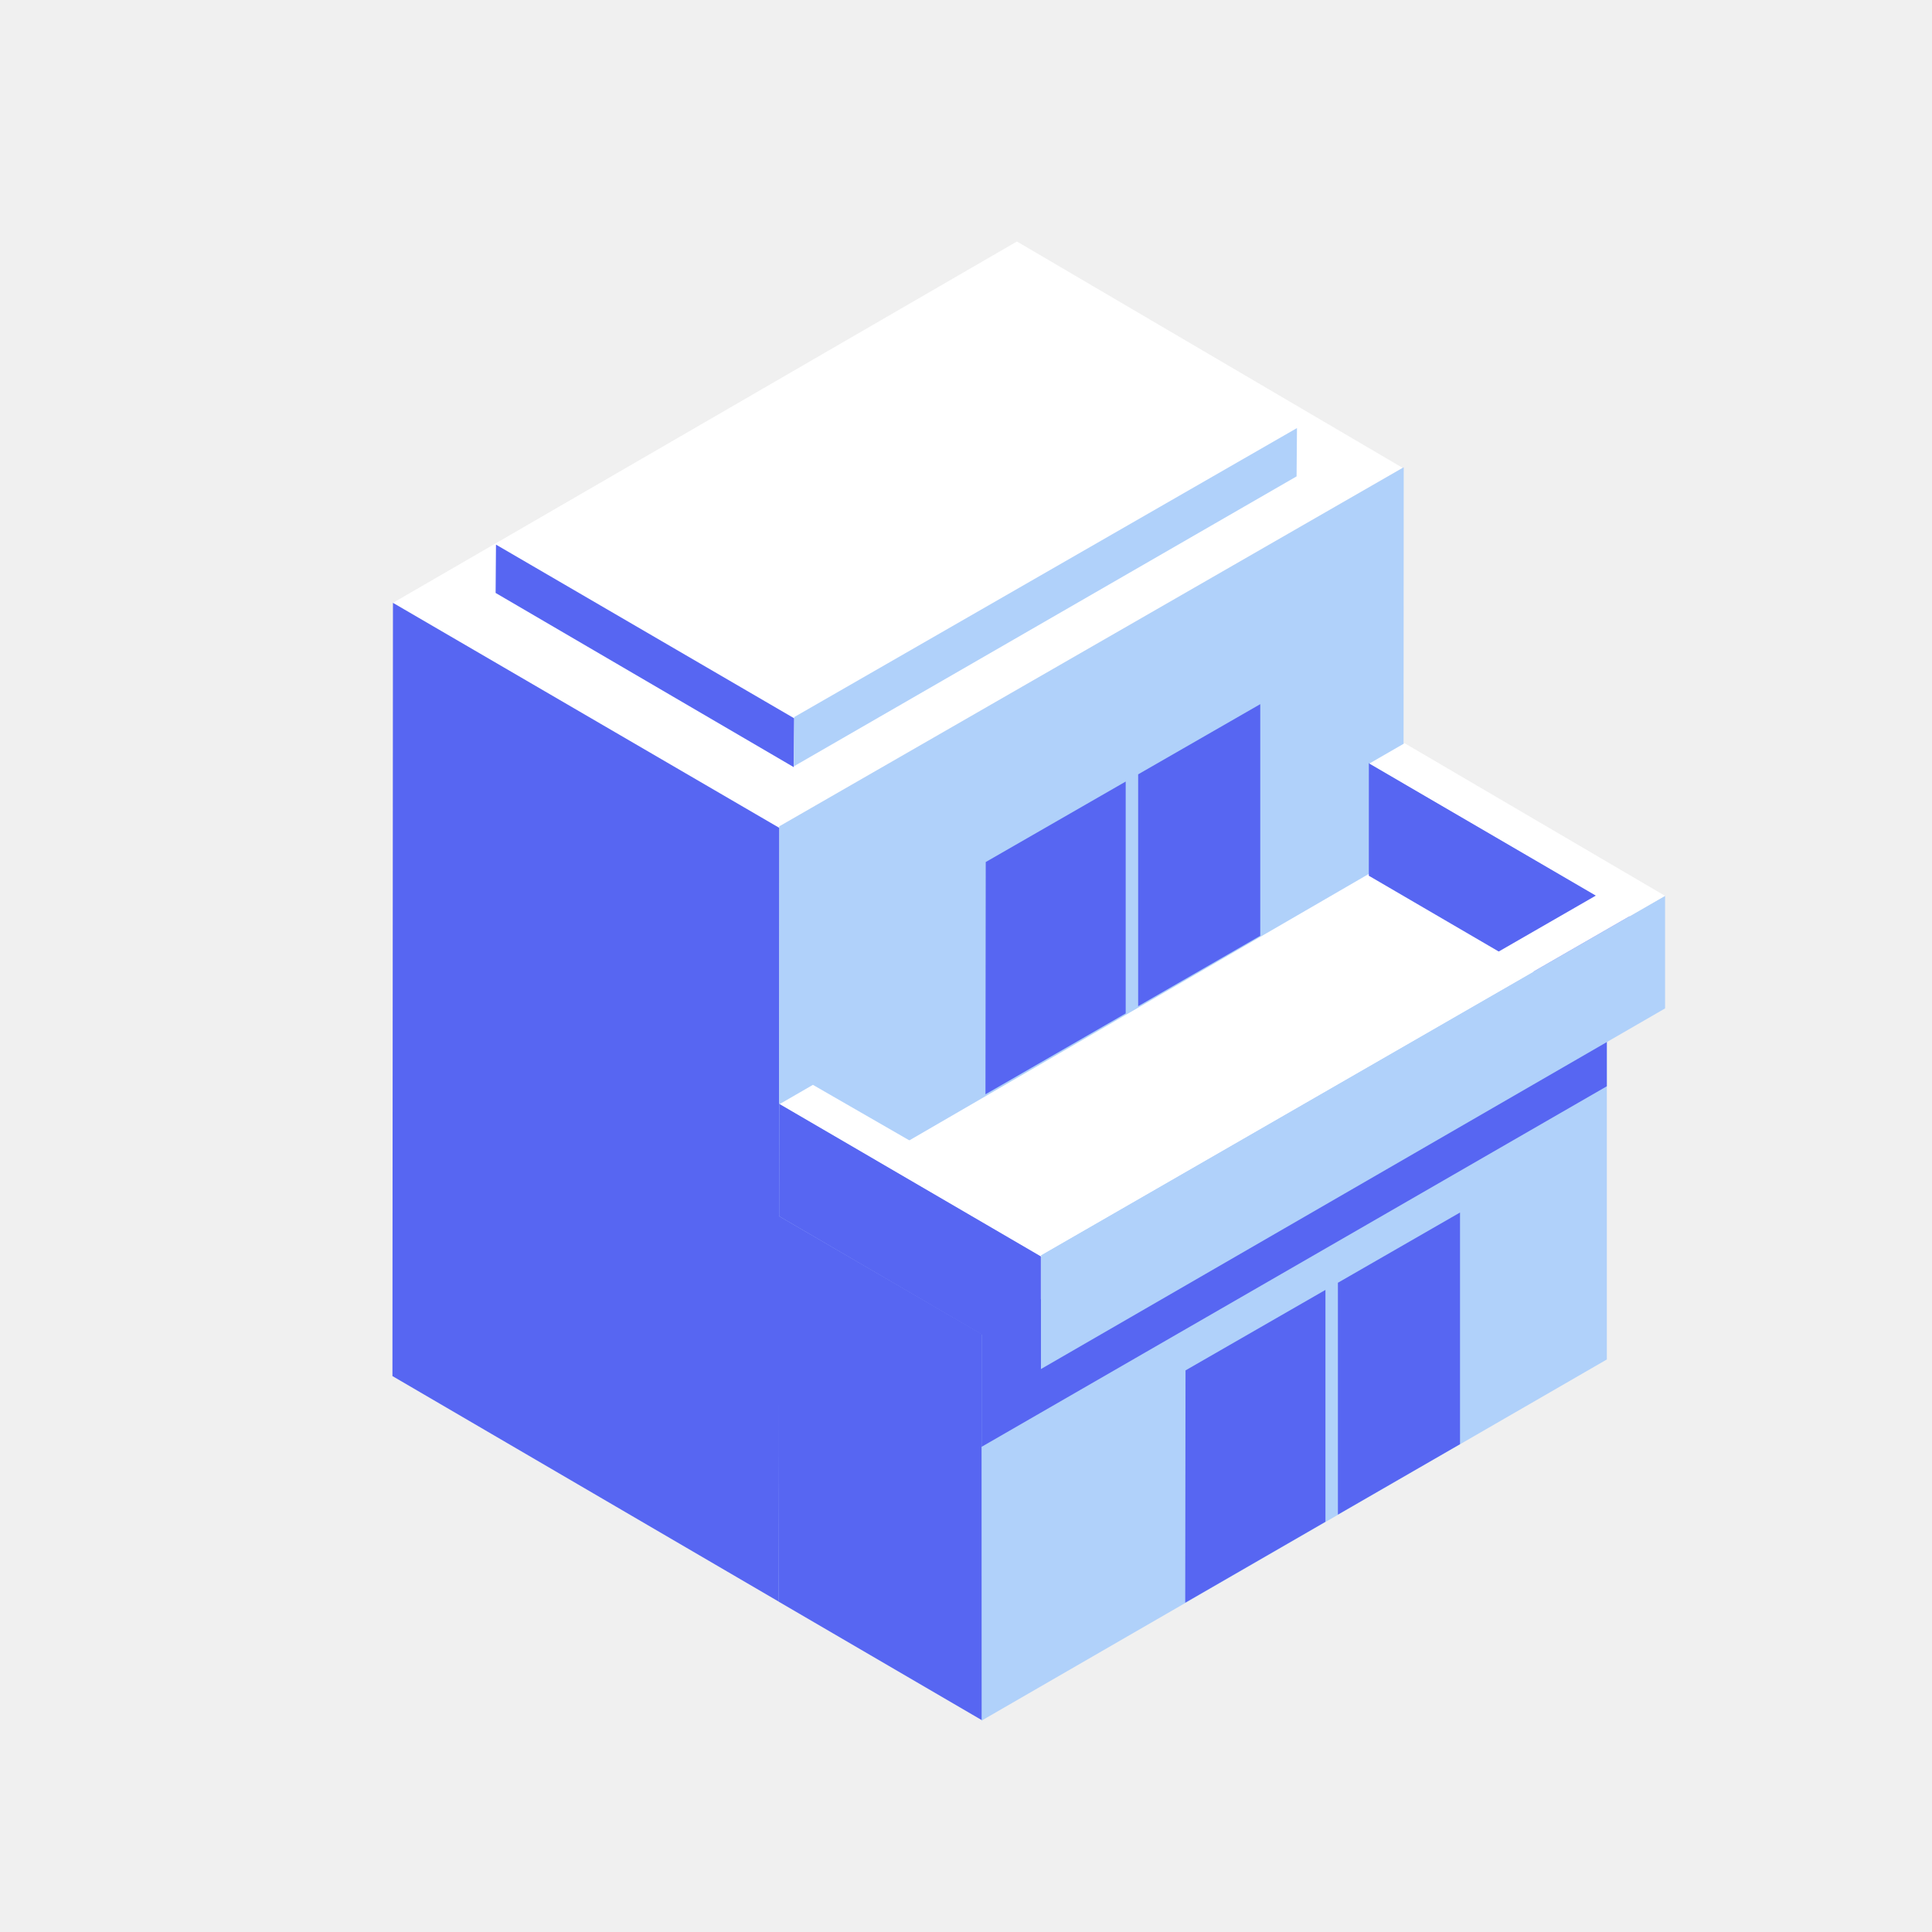
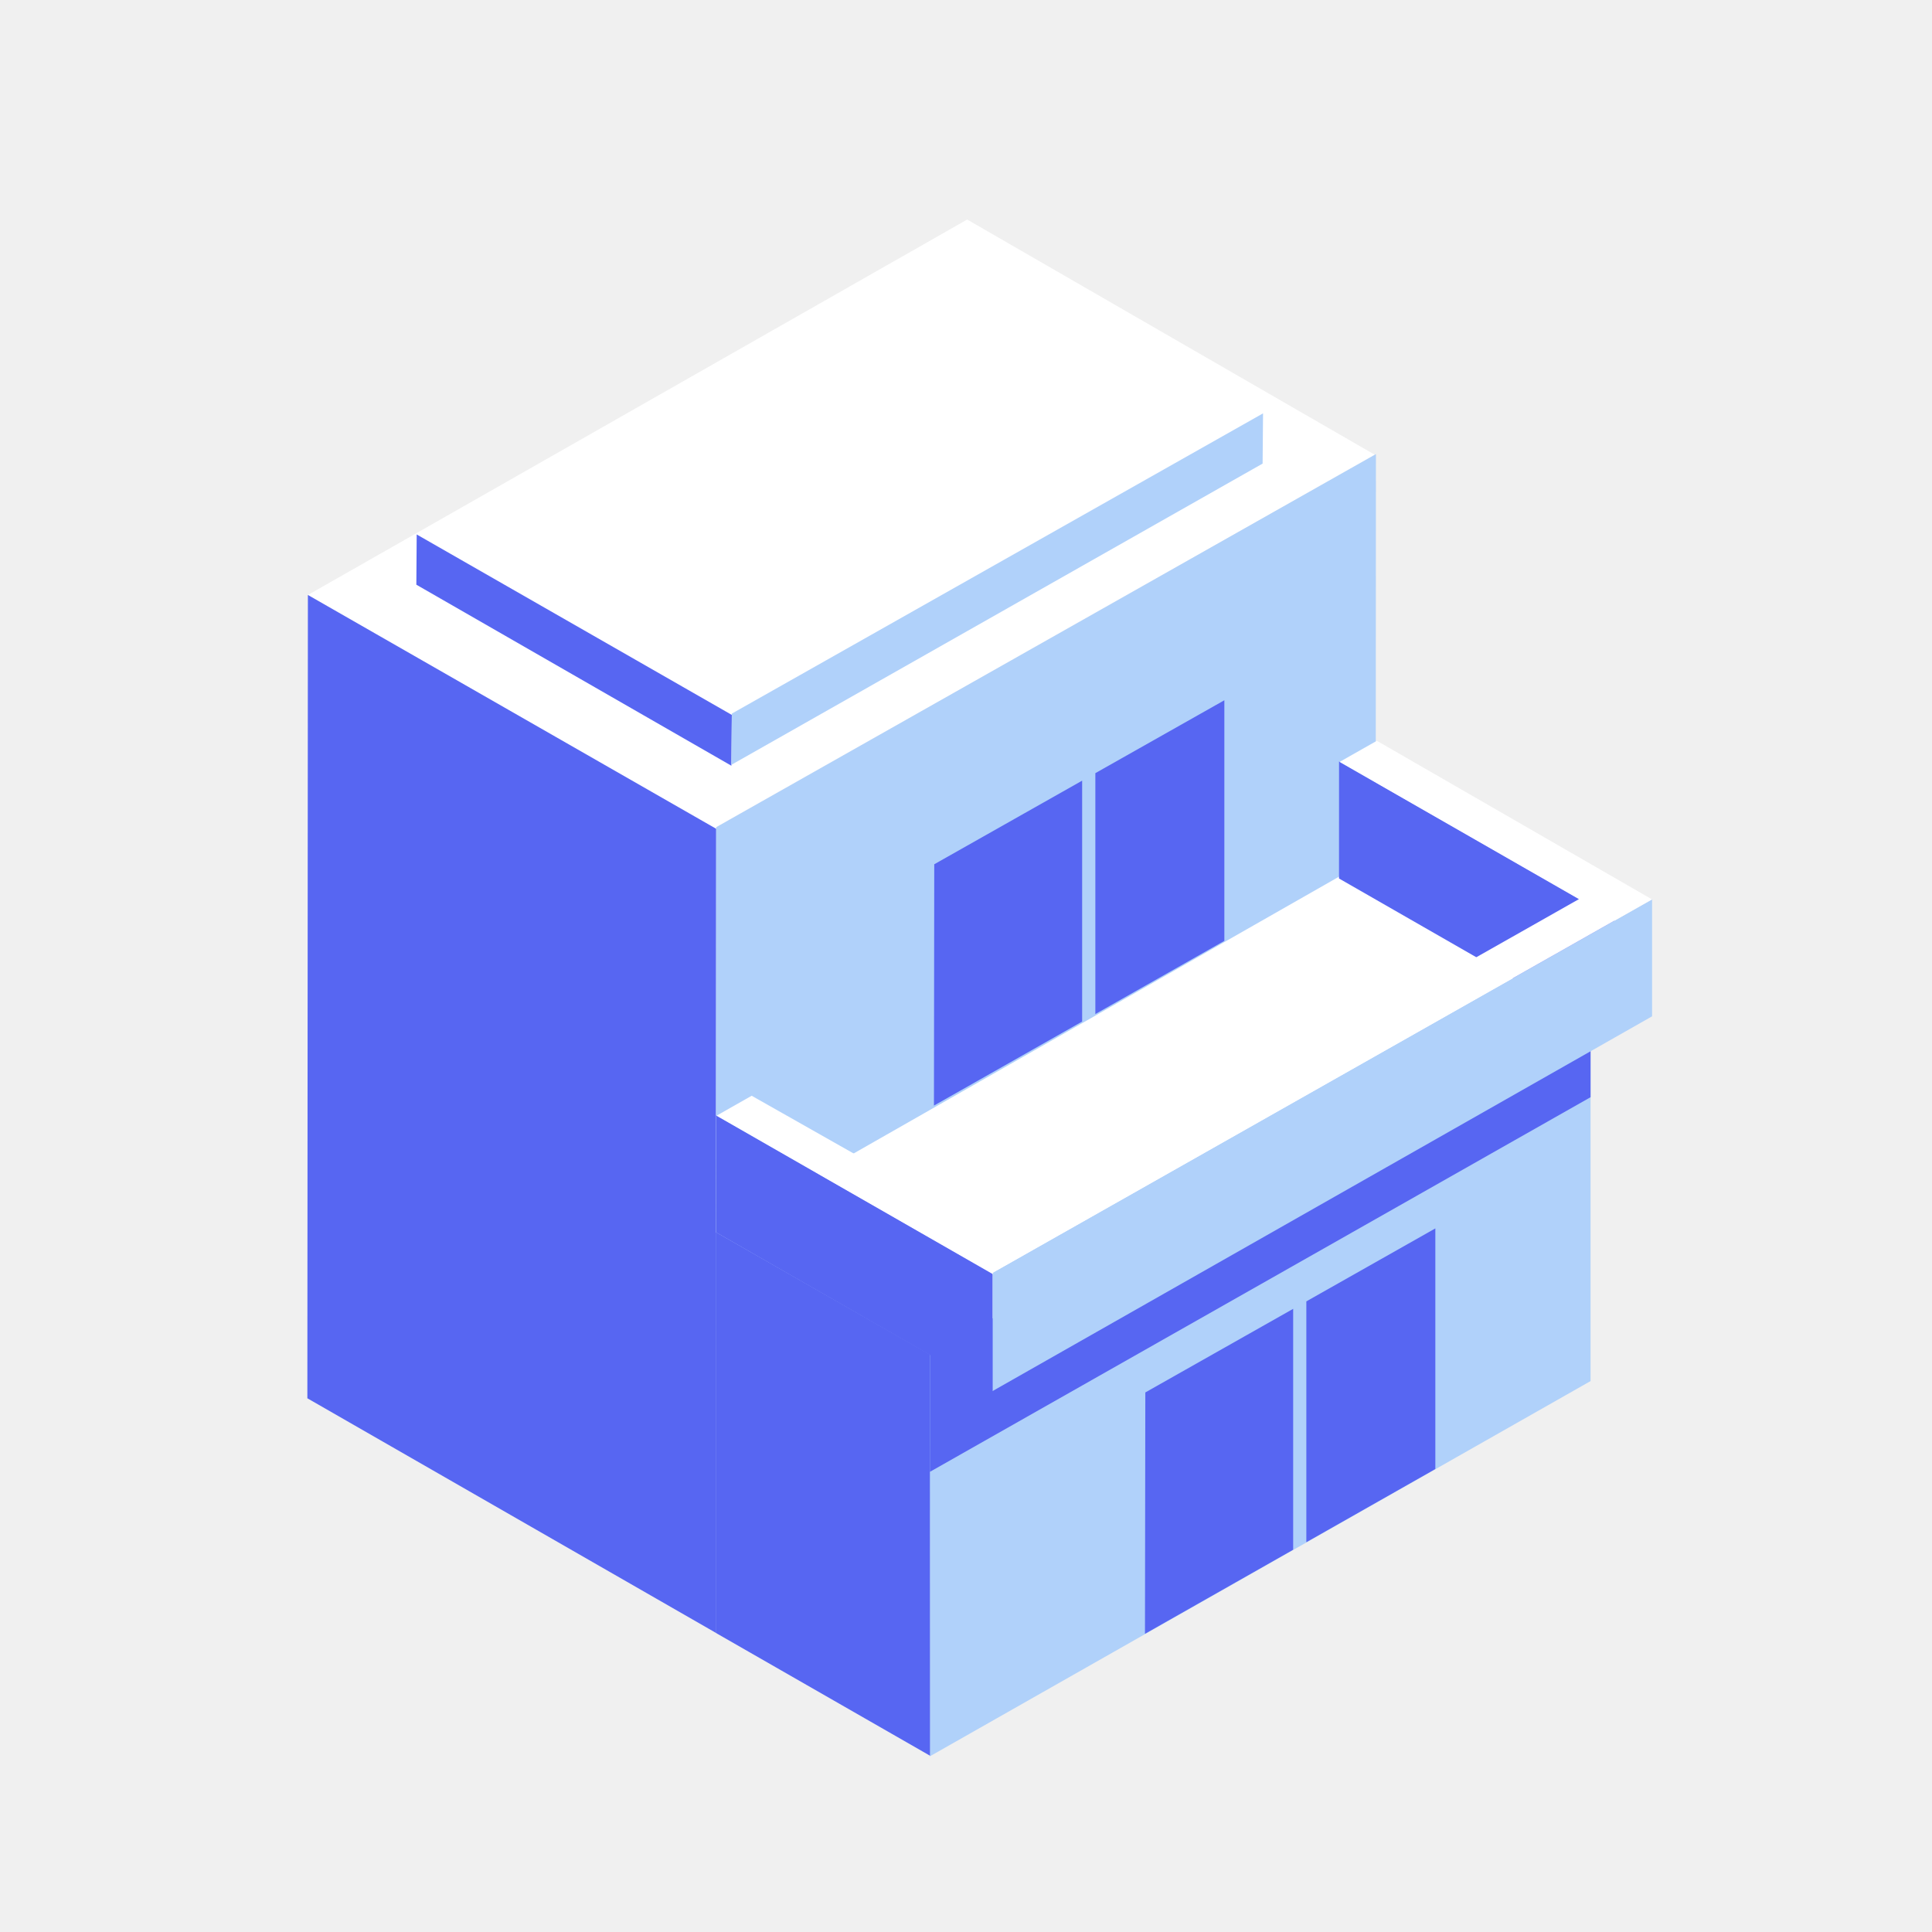
- <svg xmlns="http://www.w3.org/2000/svg" width="64" height="64" viewBox="0 0 64 64" fill="none">
-   <g clip-path="url(#clip0_5025_36041)">
-     <path d="M25.818 27.374L46.466 15.5L33.687 8L13.02 19.969L25.818 27.445V27.374Z" fill="white" />
-     <path d="M25.817 27.425L13.017 19.97L13 45.584L25.802 53.059L25.817 27.425Z" fill="#5766F2" />
-     <path d="M25.801 53.024L46.485 41.093L46.5 15.479L25.816 27.374L25.801 53.024Z" fill="#B0D1FA" />
-     <path d="M32.512 57L53.229 45.034V32.255L32.512 44.185V57Z" fill="#B0D1FA" />
-     <path d="M53.217 32.26L46.462 28.301L25.801 40.283L32.51 44.185L53.217 32.26Z" fill="white" />
-     <path d="M32.514 44.187L25.801 40.283V53.061L32.518 56.979L32.514 44.187Z" fill="#5766F2" />
-     <path d="M32.516 47.928L53.228 35.984V32.255L32.516 44.163V47.928Z" fill="#5766F2" />
-     <path d="M37.703 25.651V33.331L41.748 30.999V23.326L37.703 25.651Z" fill="#5766F2" />
-     <path d="M37.29 25.89L32.654 28.556L32.645 36.25L37.29 33.571V25.89Z" fill="#5766F2" />
-     <path d="M44.32 42.493V50.173L48.365 47.84V40.166L44.32 42.493Z" fill="#5766F2" />
-     <path d="M43.907 42.73L39.272 45.396L39.262 53.092L43.907 50.411V42.73Z" fill="#5766F2" />
-     <path d="M26.308 23.754L42.928 14.197L33.088 8.423L16.453 18.057L26.308 23.812V23.754Z" fill="white" />
-     <path d="M26.309 23.795L16.43 18.041L16.418 19.642L26.296 25.414L26.309 23.795Z" fill="#5766F2" />
-     <path d="M26.297 25.386L42.951 15.781L42.964 14.18L26.31 23.754L26.297 25.386Z" fill="#B0D1FA" />
-     <path d="M45.345 25.279L45.344 29.01L53.979 34.047V30.456V30.302L45.345 25.279Z" fill="#5766F2" />
-     <path d="M34.48 45.353L55.158 33.405V29.676L34.48 41.583V45.353Z" fill="#B0D1FA" />
-     <path d="M25.812 36.561L25.809 40.291L34.48 45.348V41.758V41.603L25.812 36.561Z" fill="#5766F2" />
-     <path d="M55.156 29.676L46.529 24.62L45.362 25.293L52.864 29.668L34.454 40.27L26.929 35.937L25.828 36.573L34.503 41.633L34.48 41.583L55.156 29.676Z" fill="white" />
+ <svg xmlns="http://www.w3.org/2000/svg" width="44" height="44" viewBox="0 0 44 44" fill="none">
+   <g clip-path="url(#clip0_465_21531)">
+     <path d="M16.311 18.839L31.31 10.357L22.027 5L7.013 13.55L16.311 18.889V18.839Z" fill="white" />
+     <path d="M16.311 18.875L7.012 13.55L7 31.845L16.3 37.185L16.311 18.875Z" fill="#5766F2" />
+     <path d="M16.3 37.161L31.326 28.638L31.336 10.342L16.311 18.839L16.3 37.161Z" fill="#B0D1FA" />
+     <path d="M21.175 40L36.224 31.453V22.325L21.175 30.846V40Z" fill="#B0D1FA" />
+     <path d="M36.217 22.329L31.31 19.501L16.301 28.06L21.175 30.847L36.217 22.329Z" fill="white" />
+     <path d="M21.177 30.848L16.3 28.06V37.187L21.18 39.985L21.177 30.848Z" fill="#5766F2" />
+     <path d="M21.178 33.52L36.224 24.988V22.325L21.178 30.831V33.52Z" fill="#5766F2" />
+     <path d="M24.946 17.608V23.094L27.884 21.428V15.948L24.946 17.608Z" fill="#5766F2" />
+     <path d="M24.645 17.779L21.277 19.683L21.27 25.179L24.645 23.265V17.779Z" fill="#5766F2" />
+     <path d="M29.751 29.638V35.123L32.689 33.456V27.976L29.751 29.638Z" fill="#5766F2" />
+     <path d="M29.451 29.808L26.084 31.712L26.076 37.209L29.451 35.294V29.808Z" fill="#5766F2" />
+     <path d="M16.667 16.253L28.74 9.426L21.592 5.302L9.508 12.184L16.667 16.294V16.253Z" fill="white" />
+     <path d="M16.667 16.282L9.49 12.172L9.482 13.316L16.657 17.439L16.667 16.282Z" fill="#5766F2" />
+     <path d="M16.657 17.418L28.755 10.558L28.765 9.414L16.667 16.252L16.657 17.418Z" fill="#B0D1FA" />
+     <path d="M30.496 17.342L30.495 20.007L36.768 23.605V21.04V20.93L30.496 17.342Z" fill="#5766F2" />
+     <path d="M22.604 31.681L37.625 23.146V20.483L22.604 28.988V31.681Z" fill="#B0D1FA" />
+     <path d="M16.307 25.401L16.305 28.065L22.604 31.677V29.113V29.002L16.307 25.401Z" fill="#5766F2" />
+     <path d="M37.624 20.483L31.357 16.871L30.509 17.352L35.959 20.477L22.585 28.05L17.119 24.955L16.319 25.409L22.621 29.023L22.604 28.988L37.624 20.483Z" fill="white" />
  </g>
  <defs>
-     <clipPath id="clip0_5025_36041">
-       <rect width="42.158" height="49" fill="white" transform="translate(13 8)" />
+     <clipPath id="clip0_465_21531">
+       <rect width="30.625" height="35" fill="white" transform="translate(7 5)" />
    </clipPath>
  </defs>
</svg>
